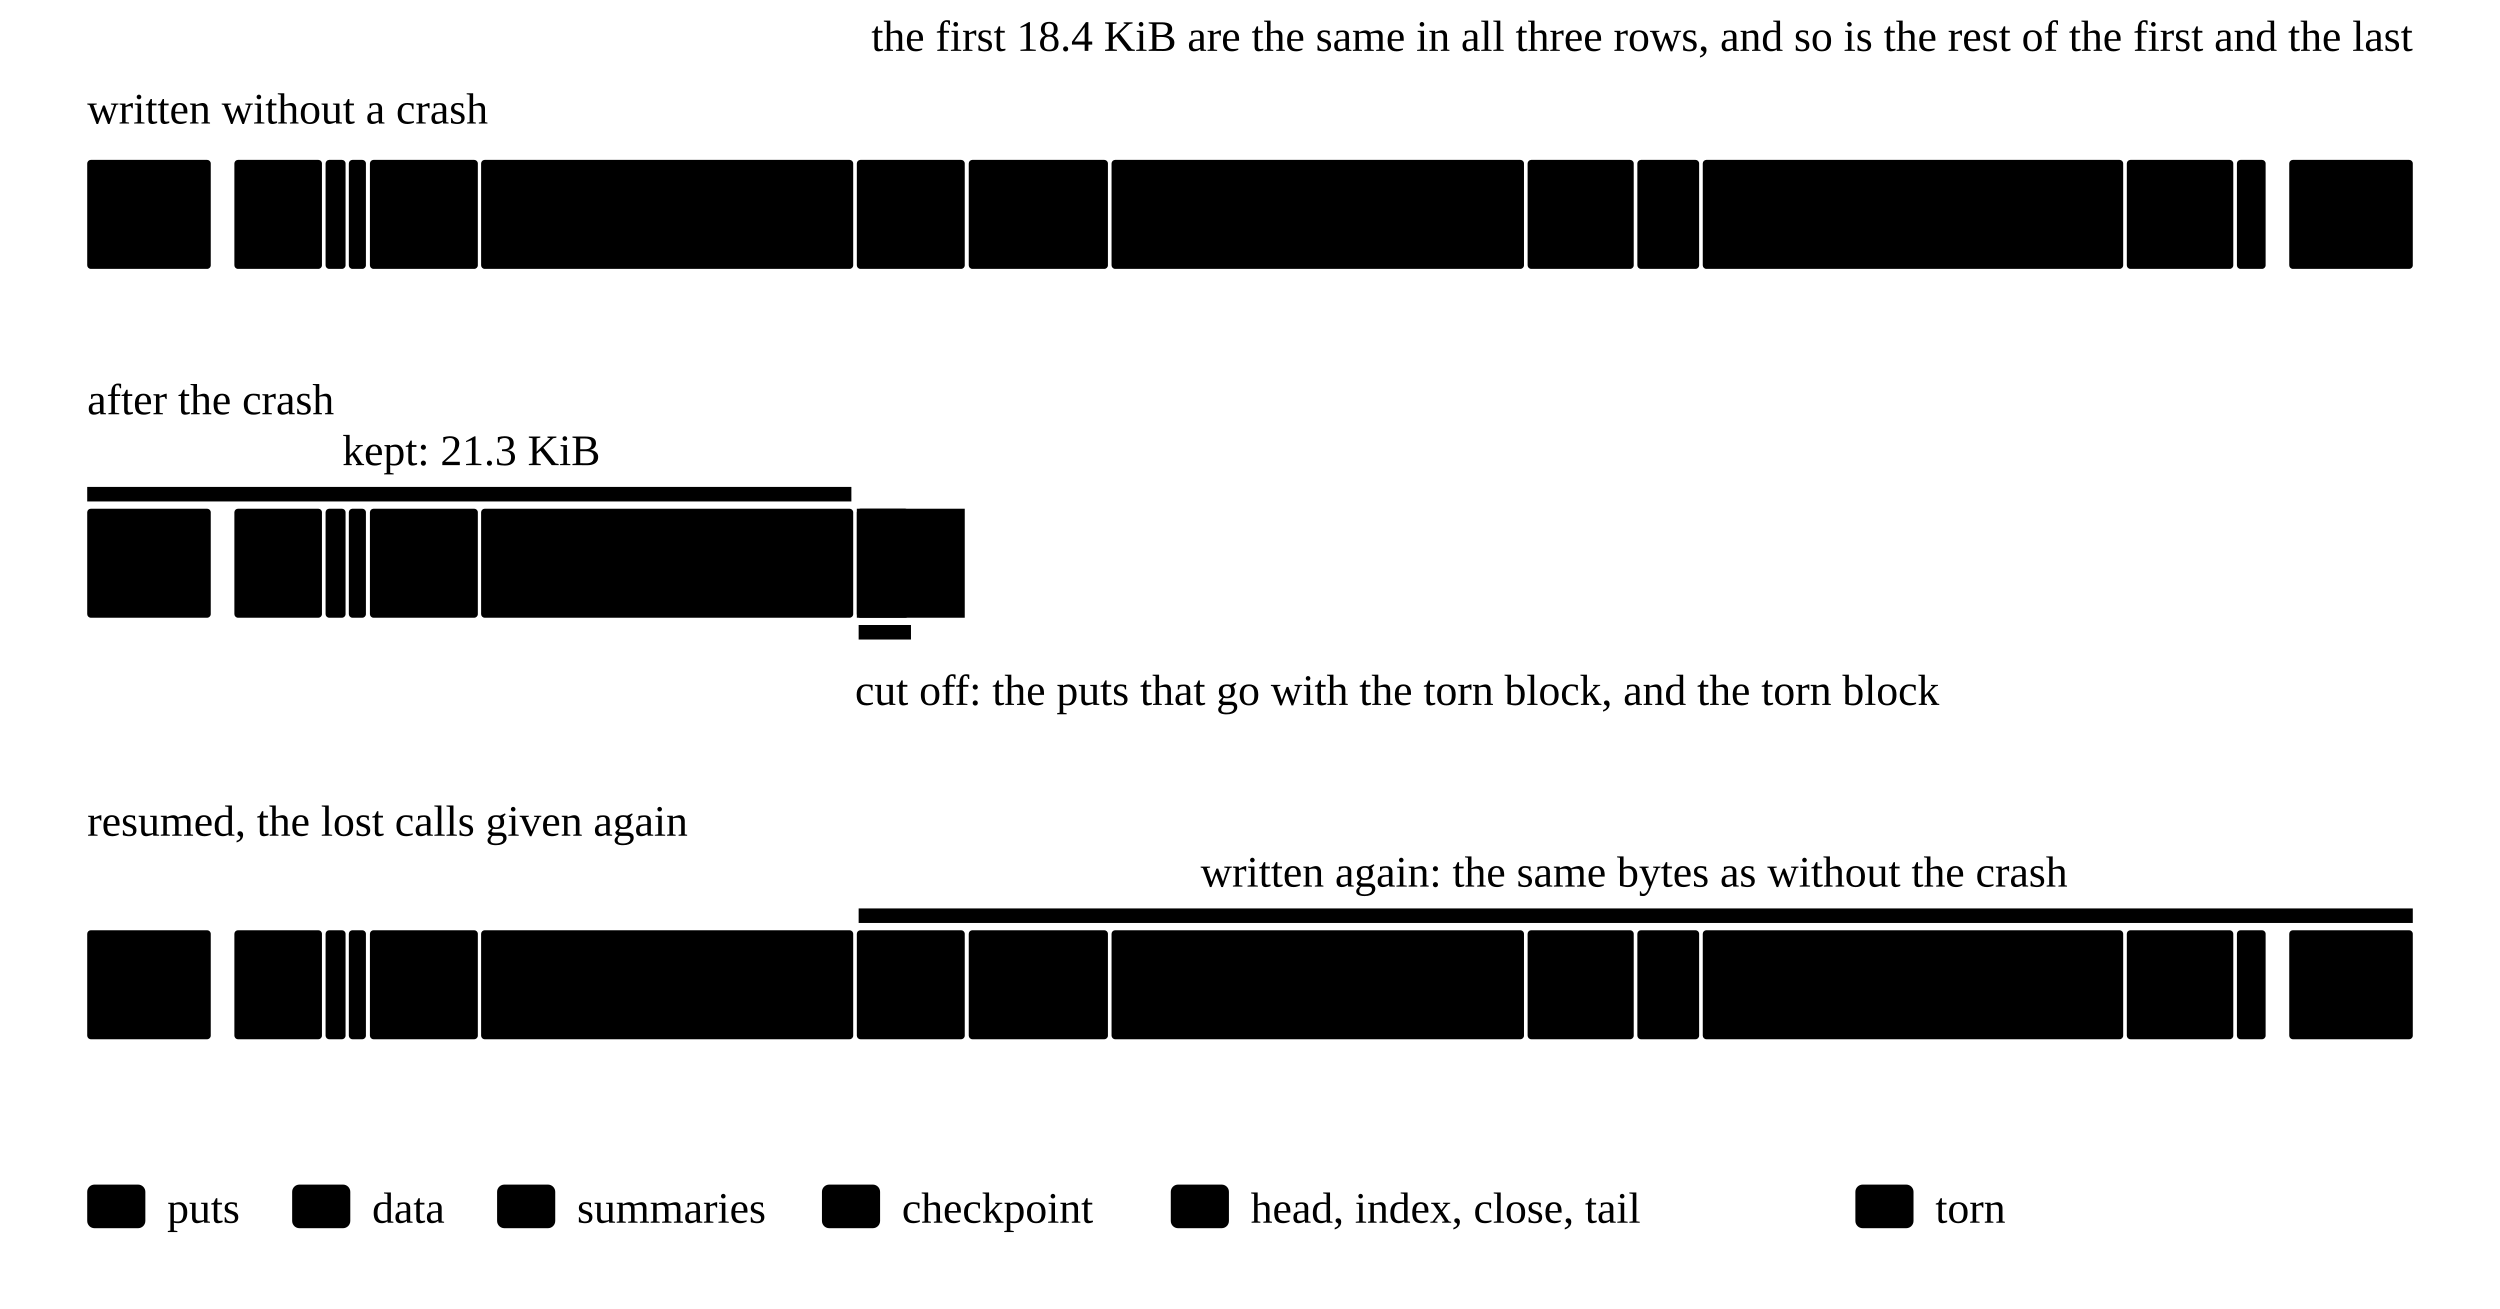
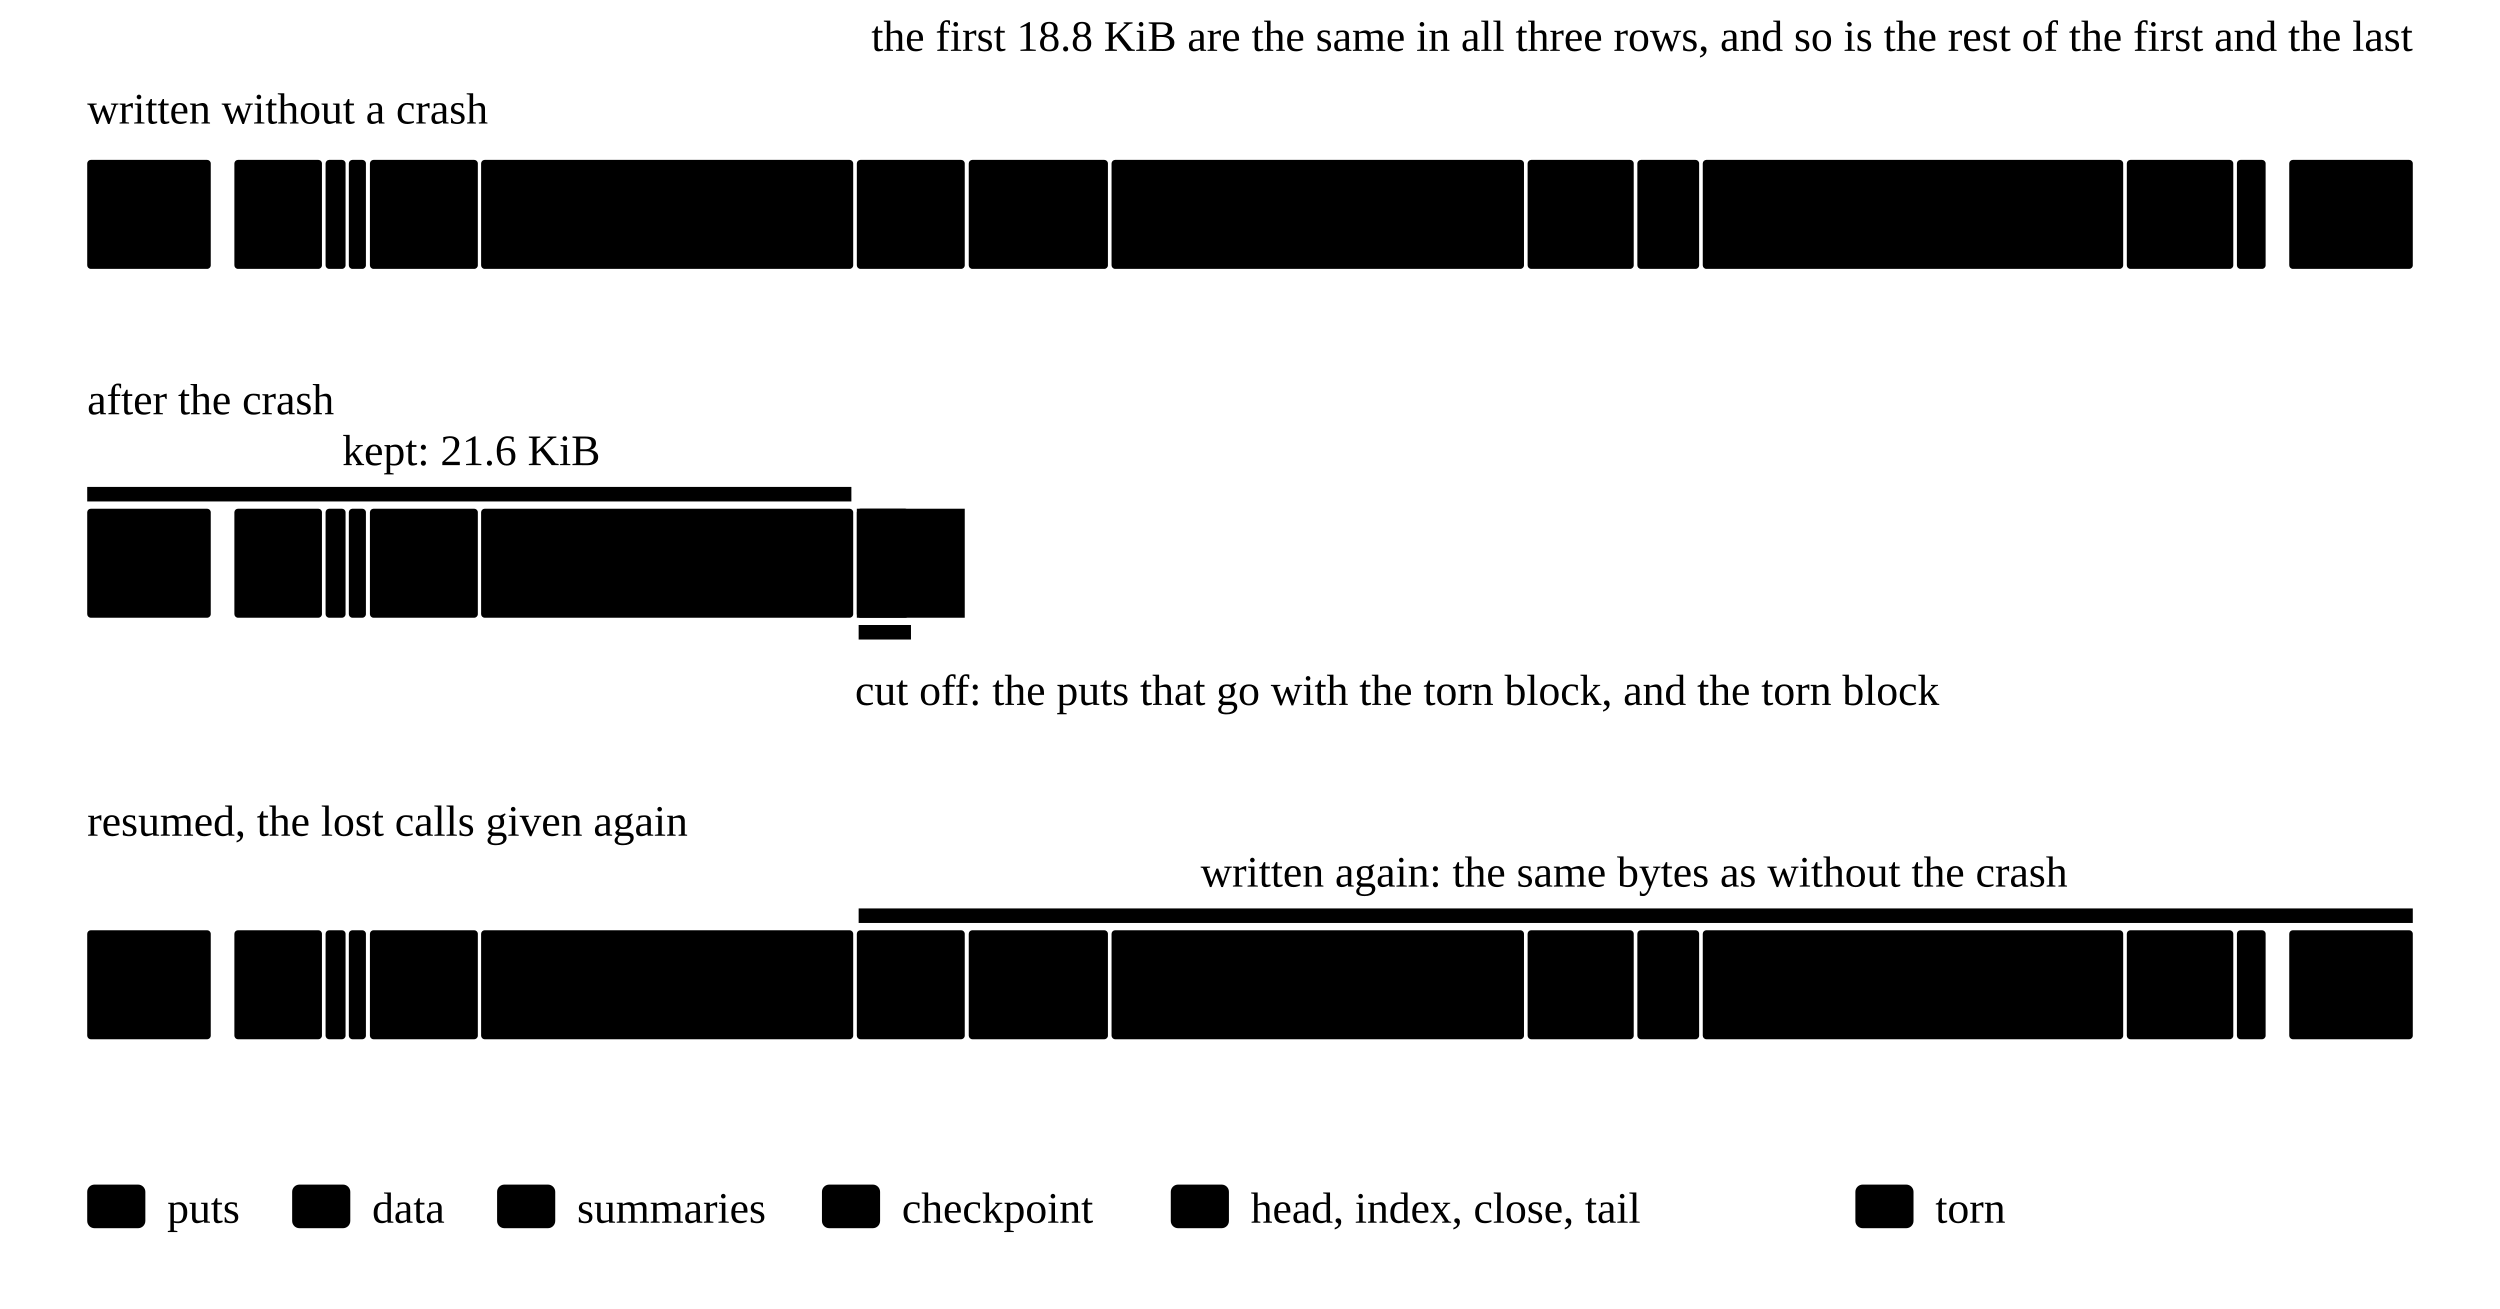
- <svg xmlns="http://www.w3.org/2000/svg" class="ww-svg" viewBox="0 0 688 360" width="688" height="360" role="img" aria-label="Resuming: the resume keeps 21.3 KiB of the 21.5 KiB on disk and cuts off the torn block and the puts that go with it; the producer gives the lost calls again, and the piece ends with the same 56.0 KiB as one written without the crash">
-   <text x="664.0" y="14.0" text-anchor="end" class="soft small">the first 18.4 KiB are the same in all three rows, and so is the rest of the first and the last</text>
+ <svg xmlns="http://www.w3.org/2000/svg" class="ww-svg" viewBox="0 0 688 360" width="688" height="360" role="img" aria-label="Resuming: the resume keeps 21.6 KiB of the 21.8 KiB on disk and cuts off the torn block and the puts that go with it; the producer gives the lost calls again, and the piece ends with the same 56.0 KiB as one written without the crash">
+   <text x="664.0" y="14.0" text-anchor="end" class="soft small">the first 18.8 KiB are the same in all three rows, and so is the rest of the first and the last</text>
  <text x="24.0" y="34.0" text-anchor="start" class="strong">written without a crash</text>
  <rect x="24.0" y="44.0" width="34.0" height="30.0" rx="1" class="faint" />
  <text x="41.0" y="63.5" text-anchor="middle" class="soft small">...</text>
  <rect x="630.0" y="44.0" width="34.0" height="30.0" rx="1" class="faint" />
  <text x="647.0" y="63.5" text-anchor="middle" class="soft small">...</text>
  <rect x="64.5" y="44.0" width="24.1" height="30.0" rx="1" class="tint-amber" />
  <rect x="89.6" y="44.0" width="5.5" height="30.0" rx="1" class="tint-purple" />
  <rect x="96.0" y="44.0" width="4.7" height="30.0" rx="1" class="tint-blue" />
  <rect x="101.8" y="44.0" width="29.7" height="30.0" rx="1" class="tint-blue" />
  <rect x="132.4" y="44.0" width="102.4" height="30.0" rx="1" class="tint-blue" />
  <text x="183.6" y="63.5" text-anchor="middle" class="small">samples</text>
  <rect x="235.8" y="44.0" width="29.7" height="30.0" rx="1" class="tint-blue" />
  <rect x="266.6" y="44.0" width="38.3" height="30.0" rx="1" class="tint-amber" />
  <rect x="305.9" y="44.0" width="113.5" height="30.0" rx="1" class="tint-blue" />
  <text x="362.6" y="63.5" text-anchor="middle" class="small">samples</text>
  <rect x="420.4" y="44.0" width="29.2" height="30.0" rx="1" class="tint-blue" />
  <rect x="450.6" y="44.0" width="17.0" height="30.0" rx="1" class="tint-amber" />
  <rect x="468.6" y="44.0" width="115.7" height="30.0" rx="1" class="tint-blue" />
  <text x="526.4" y="63.5" text-anchor="middle" class="small">samples</text>
  <rect x="585.3" y="44.0" width="29.3" height="30.0" rx="1" class="tint-blue" />
  <rect x="615.6" y="44.0" width="7.9" height="30.0" rx="1" class="tint-blue" />
  <text x="24.0" y="114.0" text-anchor="start" class="strong">after the crash</text>
  <rect x="24.0" y="140.0" width="34.0" height="30.0" rx="1" class="faint" />
  <text x="41.0" y="159.5" text-anchor="middle" class="soft small">...</text>
  <rect x="64.5" y="140.0" width="24.1" height="30.0" rx="1" class="tint-amber" />
  <rect x="89.6" y="140.0" width="5.5" height="30.0" rx="1" class="tint-purple" />
  <rect x="96.0" y="140.0" width="4.7" height="30.0" rx="1" class="tint-blue" />
  <rect x="101.8" y="140.0" width="29.7" height="30.0" rx="1" class="tint-blue" />
  <rect x="132.4" y="140.0" width="102.4" height="30.0" rx="1" class="tint-blue" />
  <text x="183.6" y="159.5" text-anchor="middle" class="small">samples</text>
  <path d="M235.8 140.0 h29.7 v30 h-29.7 Z" class="thin dash" />
  <rect x="235.8" y="140.0" width="14.3" height="30.0" rx="1" class="tint-accent" />
  <path d="M24.0 138.0 v-4 H234.3 v4" class="thin" />
-   <text x="129.7" y="128.0" text-anchor="middle" class="small">kept: 21.3 KiB</text>
+   <text x="129.7" y="128.0" text-anchor="middle" class="small">kept: 21.6 KiB</text>
  <path d="M236.3 172.0 v4 H250.7 v-4" class="thin" />
  <text x="235.3" y="194.0" text-anchor="start" class="accent small">cut off: the puts that go with the torn block, and the torn block</text>
  <text x="24.0" y="230.0" text-anchor="start" class="strong">resumed, the lost calls given again</text>
  <rect x="24.0" y="256.0" width="34.0" height="30.0" rx="1" class="faint" />
  <text x="41.0" y="275.5" text-anchor="middle" class="soft small">...</text>
  <rect x="630.0" y="256.0" width="34.0" height="30.0" rx="1" class="faint" />
  <text x="647.0" y="275.5" text-anchor="middle" class="soft small">...</text>
  <rect x="64.5" y="256.0" width="24.1" height="30.0" rx="1" class="tint-amber" />
  <rect x="89.6" y="256.0" width="5.5" height="30.0" rx="1" class="tint-purple" />
  <rect x="96.0" y="256.0" width="4.7" height="30.0" rx="1" class="tint-blue" />
  <rect x="101.8" y="256.0" width="29.7" height="30.0" rx="1" class="tint-blue" />
  <rect x="132.4" y="256.0" width="102.4" height="30.0" rx="1" class="tint-blue" />
  <text x="183.6" y="275.5" text-anchor="middle" class="small">samples</text>
  <rect x="235.8" y="256.0" width="29.7" height="30.0" rx="1" class="tint-blue" />
  <rect x="266.6" y="256.0" width="38.3" height="30.0" rx="1" class="tint-amber" />
  <rect x="305.9" y="256.0" width="113.5" height="30.0" rx="1" class="tint-blue" />
  <text x="362.6" y="275.5" text-anchor="middle" class="small">samples</text>
  <rect x="420.4" y="256.0" width="29.2" height="30.0" rx="1" class="tint-blue" />
  <rect x="450.6" y="256.0" width="17.0" height="30.0" rx="1" class="tint-amber" />
  <rect x="468.6" y="256.0" width="115.7" height="30.0" rx="1" class="tint-blue" />
  <text x="526.4" y="275.5" text-anchor="middle" class="small">samples</text>
  <rect x="585.3" y="256.0" width="29.3" height="30.0" rx="1" class="tint-blue" />
  <rect x="615.6" y="256.0" width="7.9" height="30.0" rx="1" class="tint-blue" />
  <path d="M236.3 254.0 v-4 H664.0 v4" class="thin" />
  <text x="449.7" y="244.0" text-anchor="middle" class="small">written again: the same bytes as without the crash</text>
  <rect x="24.0" y="326.0" width="16.0" height="12.0" rx="2" class="tint-purple" />
  <text x="46.0" y="336.5" text-anchor="start" class="small">puts</text>
  <rect x="80.4" y="326.0" width="16.0" height="12.0" rx="2" class="tint-blue" />
  <text x="102.4" y="336.5" text-anchor="start" class="small">data</text>
  <rect x="136.8" y="326.0" width="16.0" height="12.0" rx="2" class="tint-teal" />
  <text x="158.8" y="336.5" text-anchor="start" class="small">summaries</text>
  <rect x="226.2" y="326.0" width="16.0" height="12.0" rx="2" class="tint-amber" />
  <text x="248.2" y="336.5" text-anchor="start" class="small">checkpoint</text>
  <rect x="322.2" y="326.0" width="16.0" height="12.0" rx="2" class="tint-green" />
  <text x="344.2" y="336.5" text-anchor="start" class="small">head, index, close, tail</text>
  <rect x="510.6" y="326.0" width="16.0" height="12.0" rx="2" class="tint-accent" />
  <text x="532.6" y="336.5" text-anchor="start" class="small">torn</text>
</svg>
